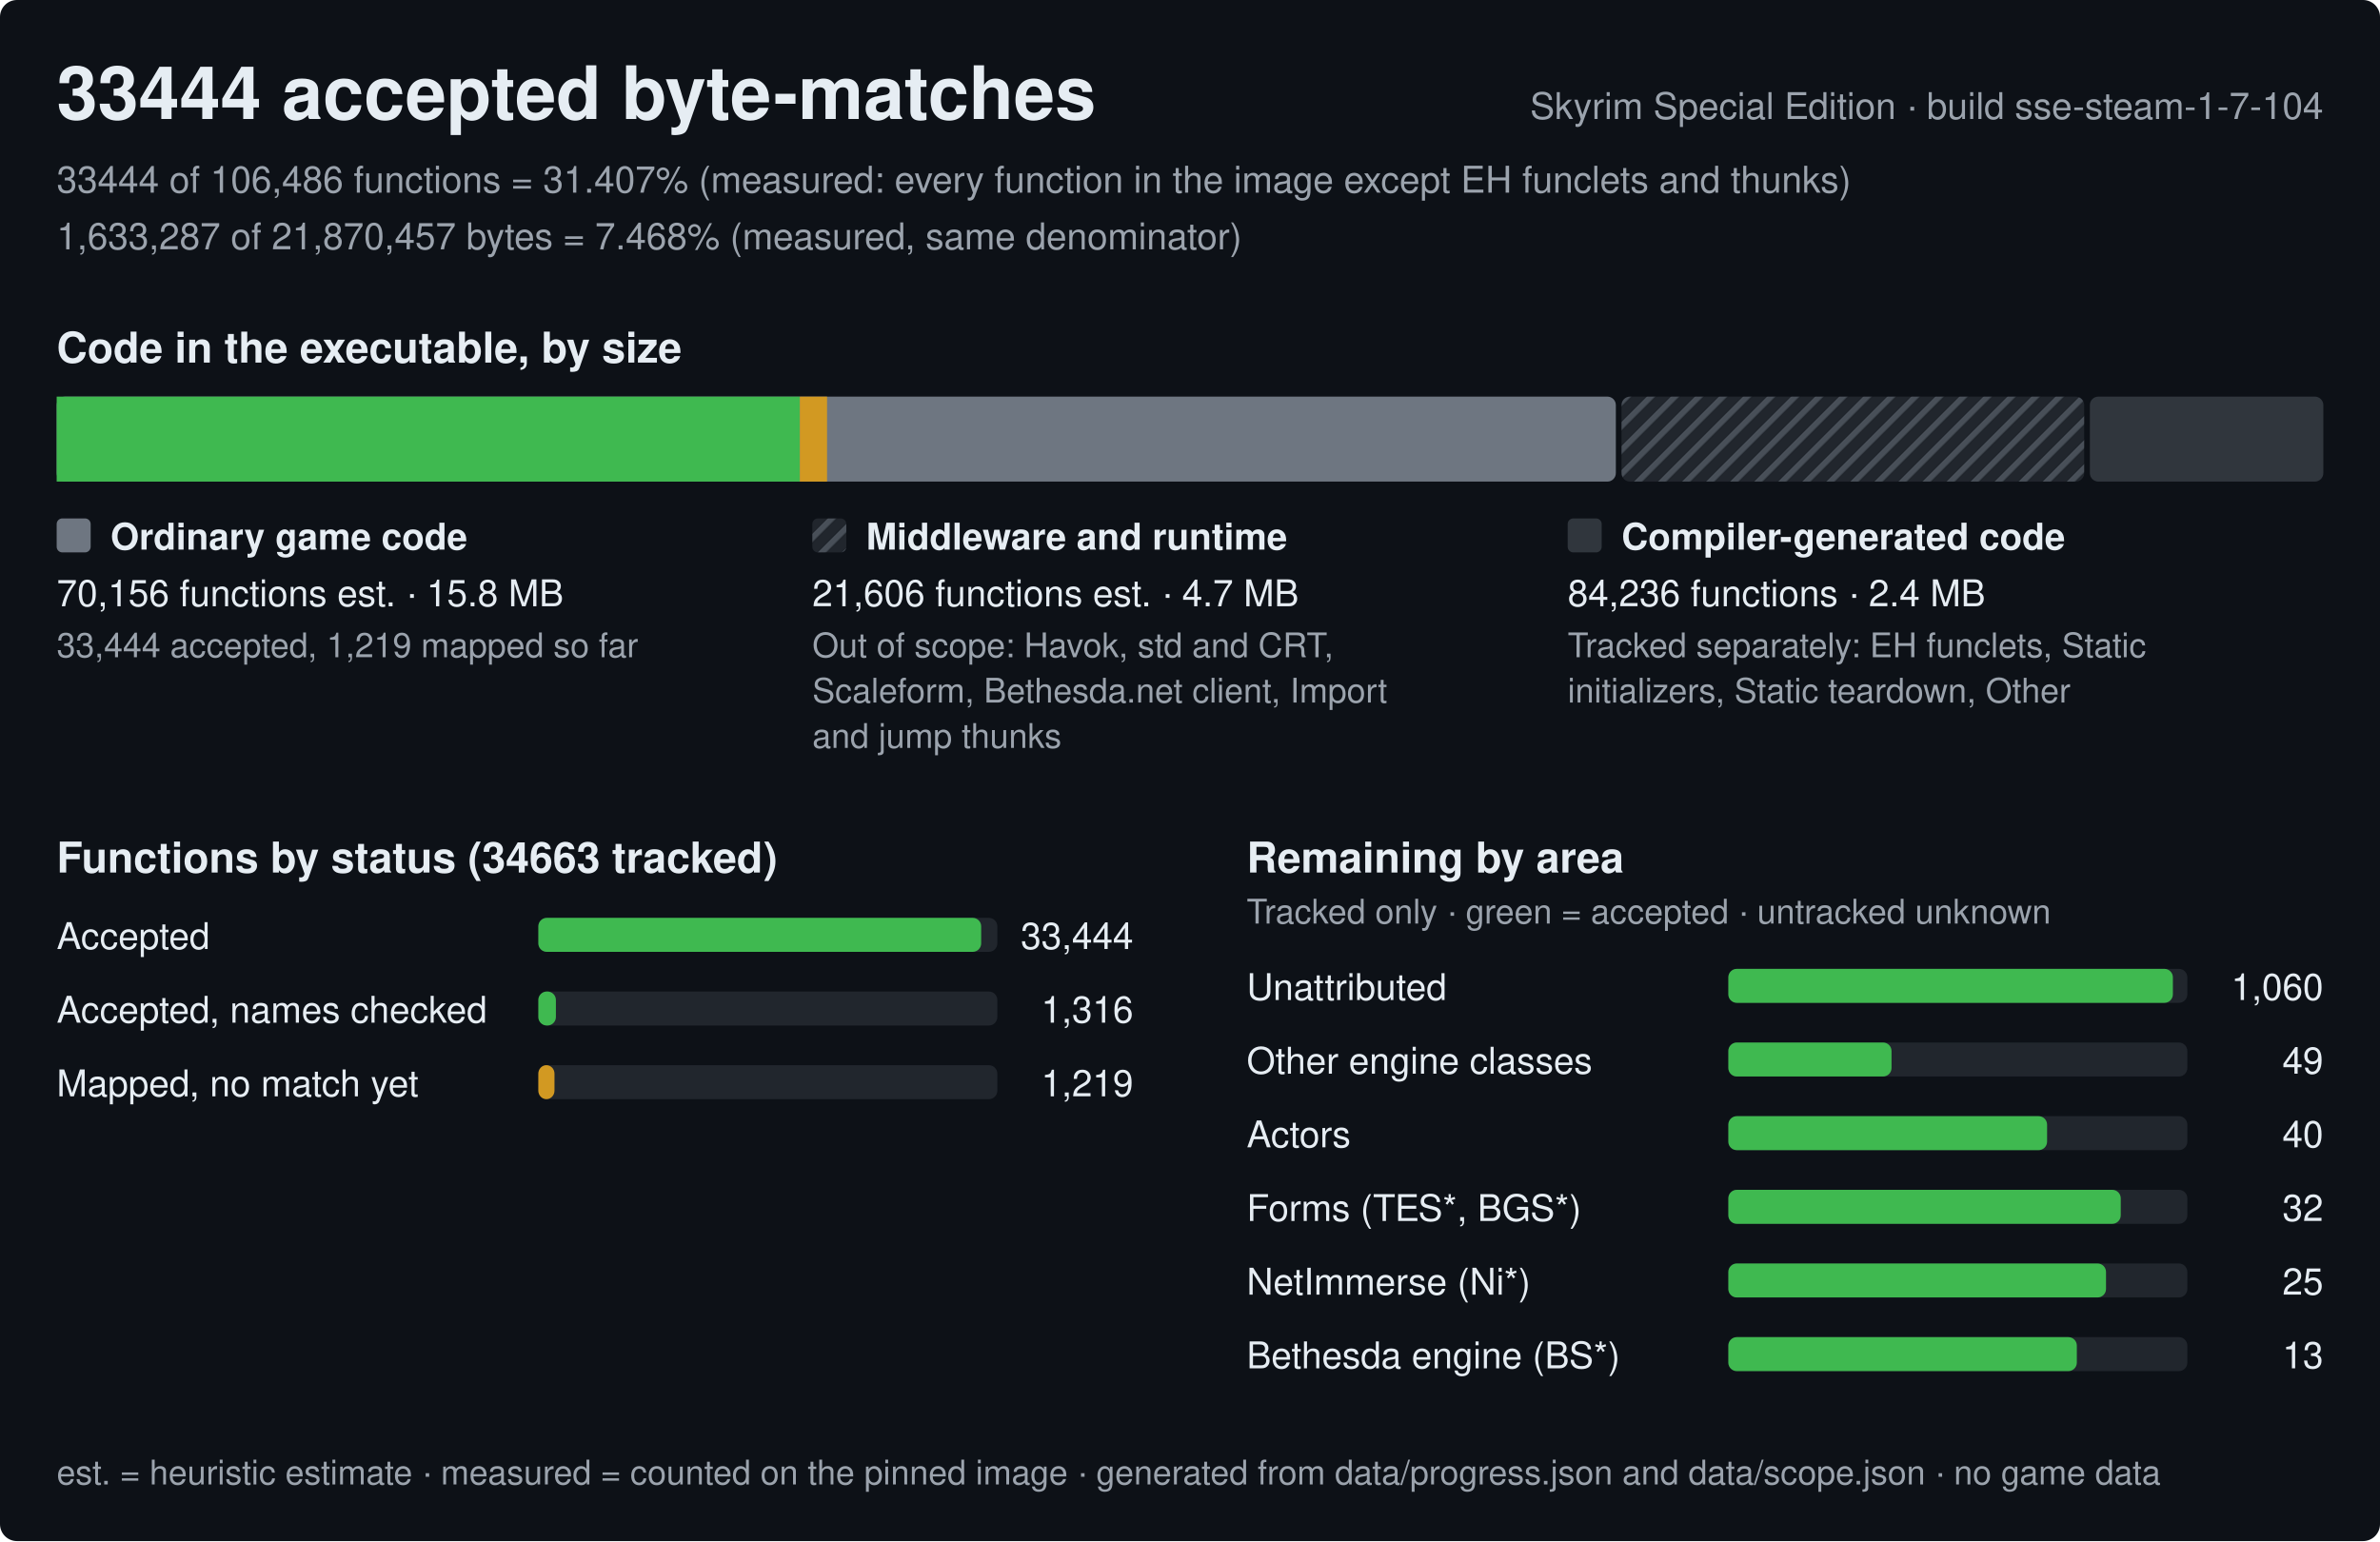
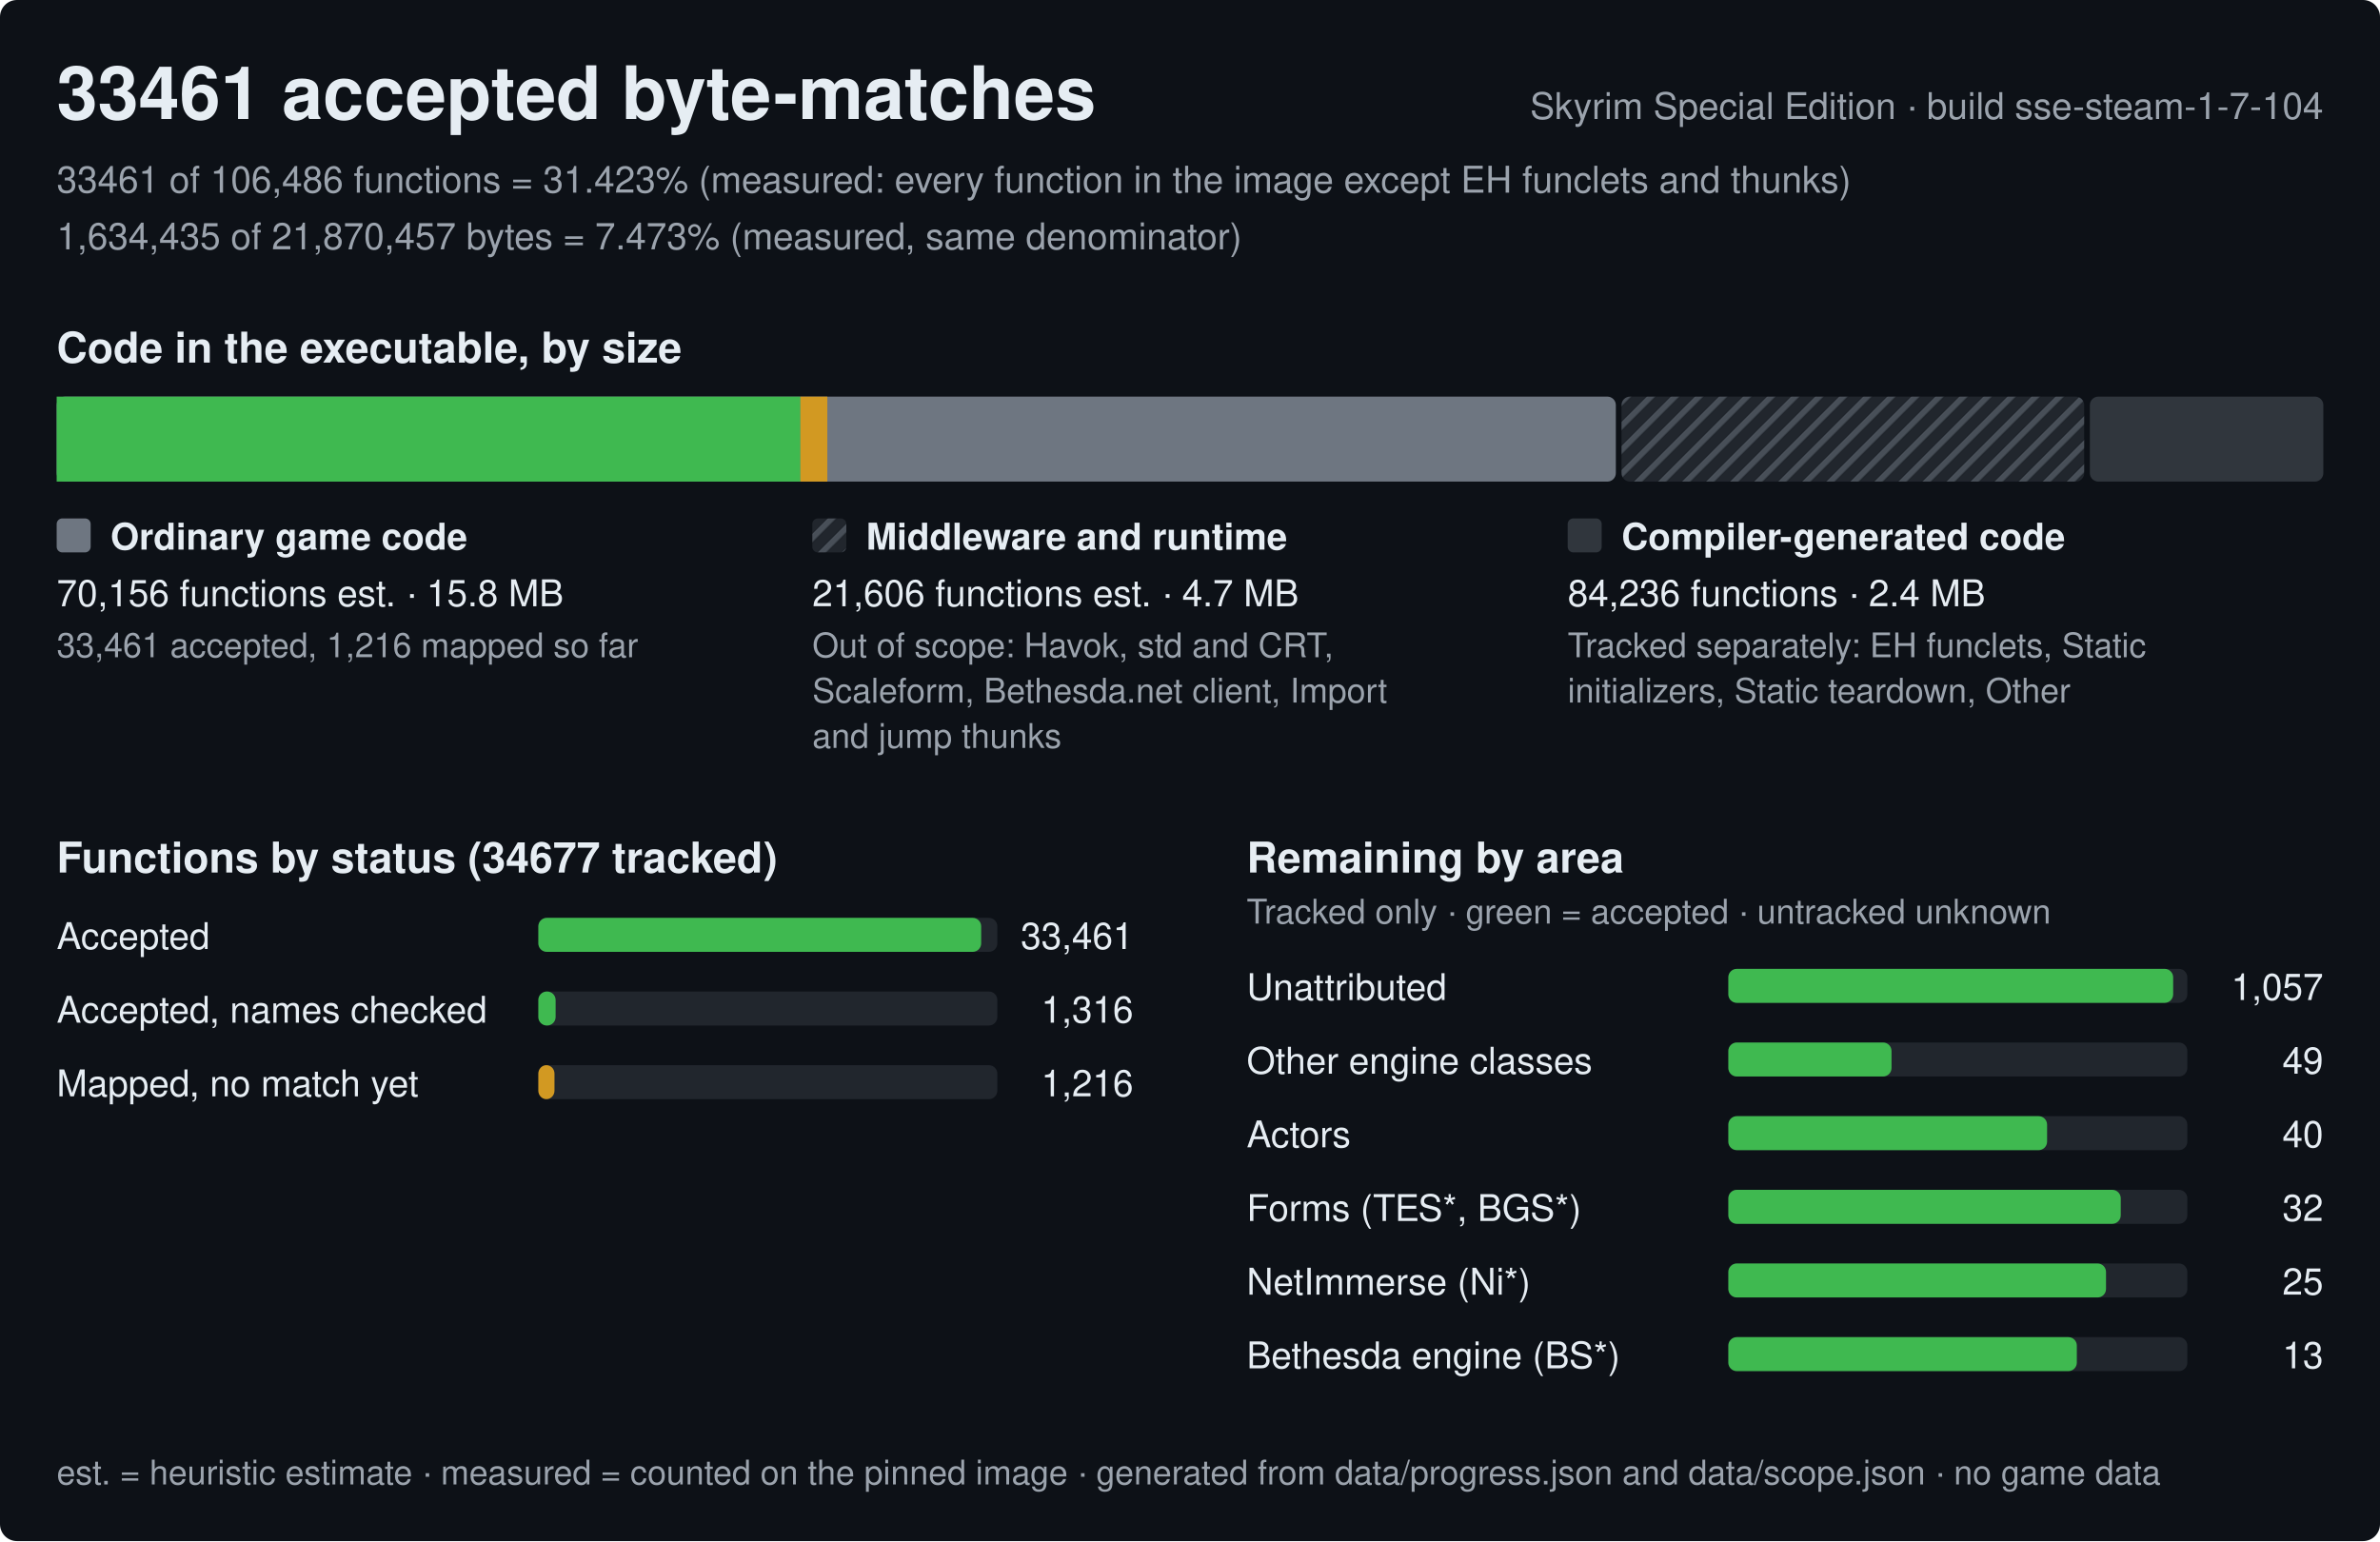
<svg xmlns="http://www.w3.org/2000/svg" width="840" height="544" viewBox="0 0 840 544" role="img" aria-label="Progress of the Skyrim Special Edition byte-matching reconstruction, build sse-steam-1-7-104">
  <style>text{font-family:-apple-system,BlinkMacSystemFont,'Segoe UI',Helvetica,Arial,sans-serif;fill:#e6edf3;white-space:pre}.h{font-size:26px;font-weight:600}.st{font-size:15px;font-weight:600}.lb{font-size:13px;font-weight:600}.bl{font-size:12px;font-weight:600;stroke:#0d1117;stroke-width:3px;paint-order:stroke;stroke-linejoin:round}.rl{font-size:13px}.fn{font-size:12px;fill:#9ba3ad}.mu{fill:#9ba3ad}</style>
  <defs>
    <pattern id="hx" width="6" height="6" patternUnits="userSpaceOnUse" patternTransform="rotate(45)">
      <rect width="6" height="6" fill="#21262d" />
      <rect width="2" height="6" fill="#484f58" />
    </pattern>
  </defs>
  <rect width="840" height="544" rx="6" fill="#0d1117" />
-   <text x="20" y="42" class="h">33444 accepted byte-matches</text>
+   <text x="20" y="42" class="h">33461 accepted byte-matches</text>
  <text x="820" y="42" class="rl mu" text-anchor="end">Skyrim Special Edition · build sse-steam-1-7-104</text>
-   <text x="20" y="68" class="rl mu">33444 of 106,486 functions = 31.407% (measured: every function in the image except EH funclets and thunks)</text>
-   <text x="20" y="88" class="rl mu">1,633,287 of 21,870,457 bytes = 7.468% (measured, same denominator)</text>
+   <text x="20" y="68" class="rl mu">33461 of 106,486 functions = 31.423% (measured: every function in the image except EH funclets and thunks)</text>
+   <text x="20" y="88" class="rl mu">1,634,435 of 21,870,457 bytes = 7.473% (measured, same denominator)</text>
  <text x="20" y="128" class="st">Code in the executable, by size</text>
  <rect x="20" y="140" width="550.3" height="30" rx="3" fill="#6e7681" />
-   <rect x="20" y="140" width="262.3" height="30" fill="#3fb950" />
-   <rect x="282.3" y="140" width="9.6" height="30" fill="#d29922" />
+   <rect x="20" y="140" width="262.5" height="30" fill="#3fb950" />
+   <rect x="282.5" y="140" width="9.5" height="30" fill="#d29922" />
  <rect x="572.3" y="140" width="163.3" height="30" rx="3" fill="url(#hx)" />
  <rect x="737.6" y="140" width="82.4" height="30" rx="3" fill="#30363d" />
  <rect x="20" y="183" width="12" height="12" rx="2" fill="#6e7681" />
  <text x="39" y="194" class="lb">Ordinary game code</text>
  <text x="20" y="214" class="rl">70,156 functions est. · 15.8 MB</text>
-   <text x="20" y="232" class="fn">33,444 accepted, 1,219 mapped so far</text>
+   <text x="20" y="232" class="fn">33,461 accepted, 1,216 mapped so far</text>
  <rect x="286.7" y="183" width="12" height="12" rx="2" fill="url(#hx)" />
  <text x="305.7" y="194" class="lb">Middleware and runtime</text>
  <text x="286.7" y="214" class="rl">21,606 functions est. · 4.7 MB</text>
  <text x="286.7" y="232" class="fn">Out of scope: Havok, std and CRT,</text>
  <text x="286.7" y="248" class="fn">Scaleform, Bethesda.net client, Import</text>
  <text x="286.7" y="264" class="fn">and jump thunks</text>
  <rect x="553.3" y="183" width="12" height="12" rx="2" fill="#30363d" />
  <text x="572.3" y="194" class="lb">Compiler-generated code</text>
  <text x="553.3" y="214" class="rl">84,236 functions · 2.4 MB</text>
  <text x="553.3" y="232" class="fn">Tracked separately: EH funclets, Static</text>
  <text x="553.3" y="248" class="fn">initializers, Static teardown, Other</text>
-   <text x="20" y="308" class="st">Functions by status (34663 tracked)</text>
+   <text x="20" y="308" class="st">Functions by status (34677 tracked)</text>
  <text x="20" y="335" class="rl">Accepted</text>
  <rect x="190" y="324" width="162.0" height="12" rx="3" fill="#21262d" />
  <rect x="190" y="324" width="156.3" height="12" rx="3" fill="#3fb950" />
-   <text x="400.0" y="335" class="rl" text-anchor="end">33,444</text>
+   <text x="400.0" y="335" class="rl" text-anchor="end">33,461</text>
  <text x="20" y="361" class="rl">Accepted, names checked</text>
  <rect x="190" y="350" width="162.0" height="12" rx="3" fill="#21262d" />
-   <rect x="190" y="350" width="6.2" height="12" rx="3" fill="#3fb950" />
+   <rect x="190" y="350" width="6.1" height="12" rx="3" fill="#3fb950" />
  <text x="400.0" y="361" class="rl" text-anchor="end">1,316</text>
  <text x="20" y="387" class="rl">Mapped, no match yet</text>
  <rect x="190" y="376" width="162.0" height="12" rx="3" fill="#21262d" />
  <rect x="190" y="376" width="5.7" height="12" rx="3" fill="#d29922" />
-   <text x="400.0" y="387" class="rl" text-anchor="end">1,219</text>
+   <text x="400.0" y="387" class="rl" text-anchor="end">1,216</text>
  <text x="440.0" y="308" class="st">Remaining by area</text>
  <text x="440.0" y="326" class="fn">Tracked only · green = accepted · untracked unknown</text>
  <text x="440.0" y="353" class="rl">Unattributed</text>
  <rect x="610.0" y="342" width="162.0" height="12" rx="3" fill="#21262d" />
-   <rect x="610.0" y="342" width="156.9" height="12" rx="3" fill="#3fb950" />
-   <text x="820.0" y="353" class="rl" text-anchor="end">1,060</text>
+   <rect x="610.0" y="342" width="157" height="12" rx="3" fill="#3fb950" />
+   <text x="820.0" y="353" class="rl" text-anchor="end">1,057</text>
  <text x="440.0" y="379" class="rl">Other engine classes</text>
  <rect x="610.0" y="368" width="162.0" height="12" rx="3" fill="#21262d" />
  <rect x="610.0" y="368" width="57.6" height="12" rx="3" fill="#3fb950" />
  <text x="820.0" y="379" class="rl" text-anchor="end">49</text>
  <text x="440.0" y="405" class="rl">Actors</text>
  <rect x="610.0" y="394" width="162.0" height="12" rx="3" fill="#21262d" />
  <rect x="610.0" y="394" width="112.5" height="12" rx="3" fill="#3fb950" />
  <text x="820.0" y="405" class="rl" text-anchor="end">40</text>
  <text x="440.0" y="431" class="rl">Forms (TES*, BGS*)</text>
  <rect x="610.0" y="420" width="162.0" height="12" rx="3" fill="#21262d" />
  <rect x="610.0" y="420" width="138.5" height="12" rx="3" fill="#3fb950" />
  <text x="820.0" y="431" class="rl" text-anchor="end">32</text>
  <text x="440.0" y="457" class="rl">NetImmerse (Ni*)</text>
  <rect x="610.0" y="446" width="162.0" height="12" rx="3" fill="#21262d" />
  <rect x="610.0" y="446" width="133.3" height="12" rx="3" fill="#3fb950" />
  <text x="820.0" y="457" class="rl" text-anchor="end">25</text>
  <text x="440.0" y="483" class="rl">Bethesda engine (BS*)</text>
  <rect x="610.0" y="472" width="162.0" height="12" rx="3" fill="#21262d" />
  <rect x="610.0" y="472" width="123" height="12" rx="3" fill="#3fb950" />
  <text x="820.0" y="483" class="rl" text-anchor="end">13</text>
  <text x="20" y="524" class="fn">est. = heuristic estimate · measured = counted on the pinned image · generated from data/progress.json and data/scope.json · no game data</text>
</svg>
